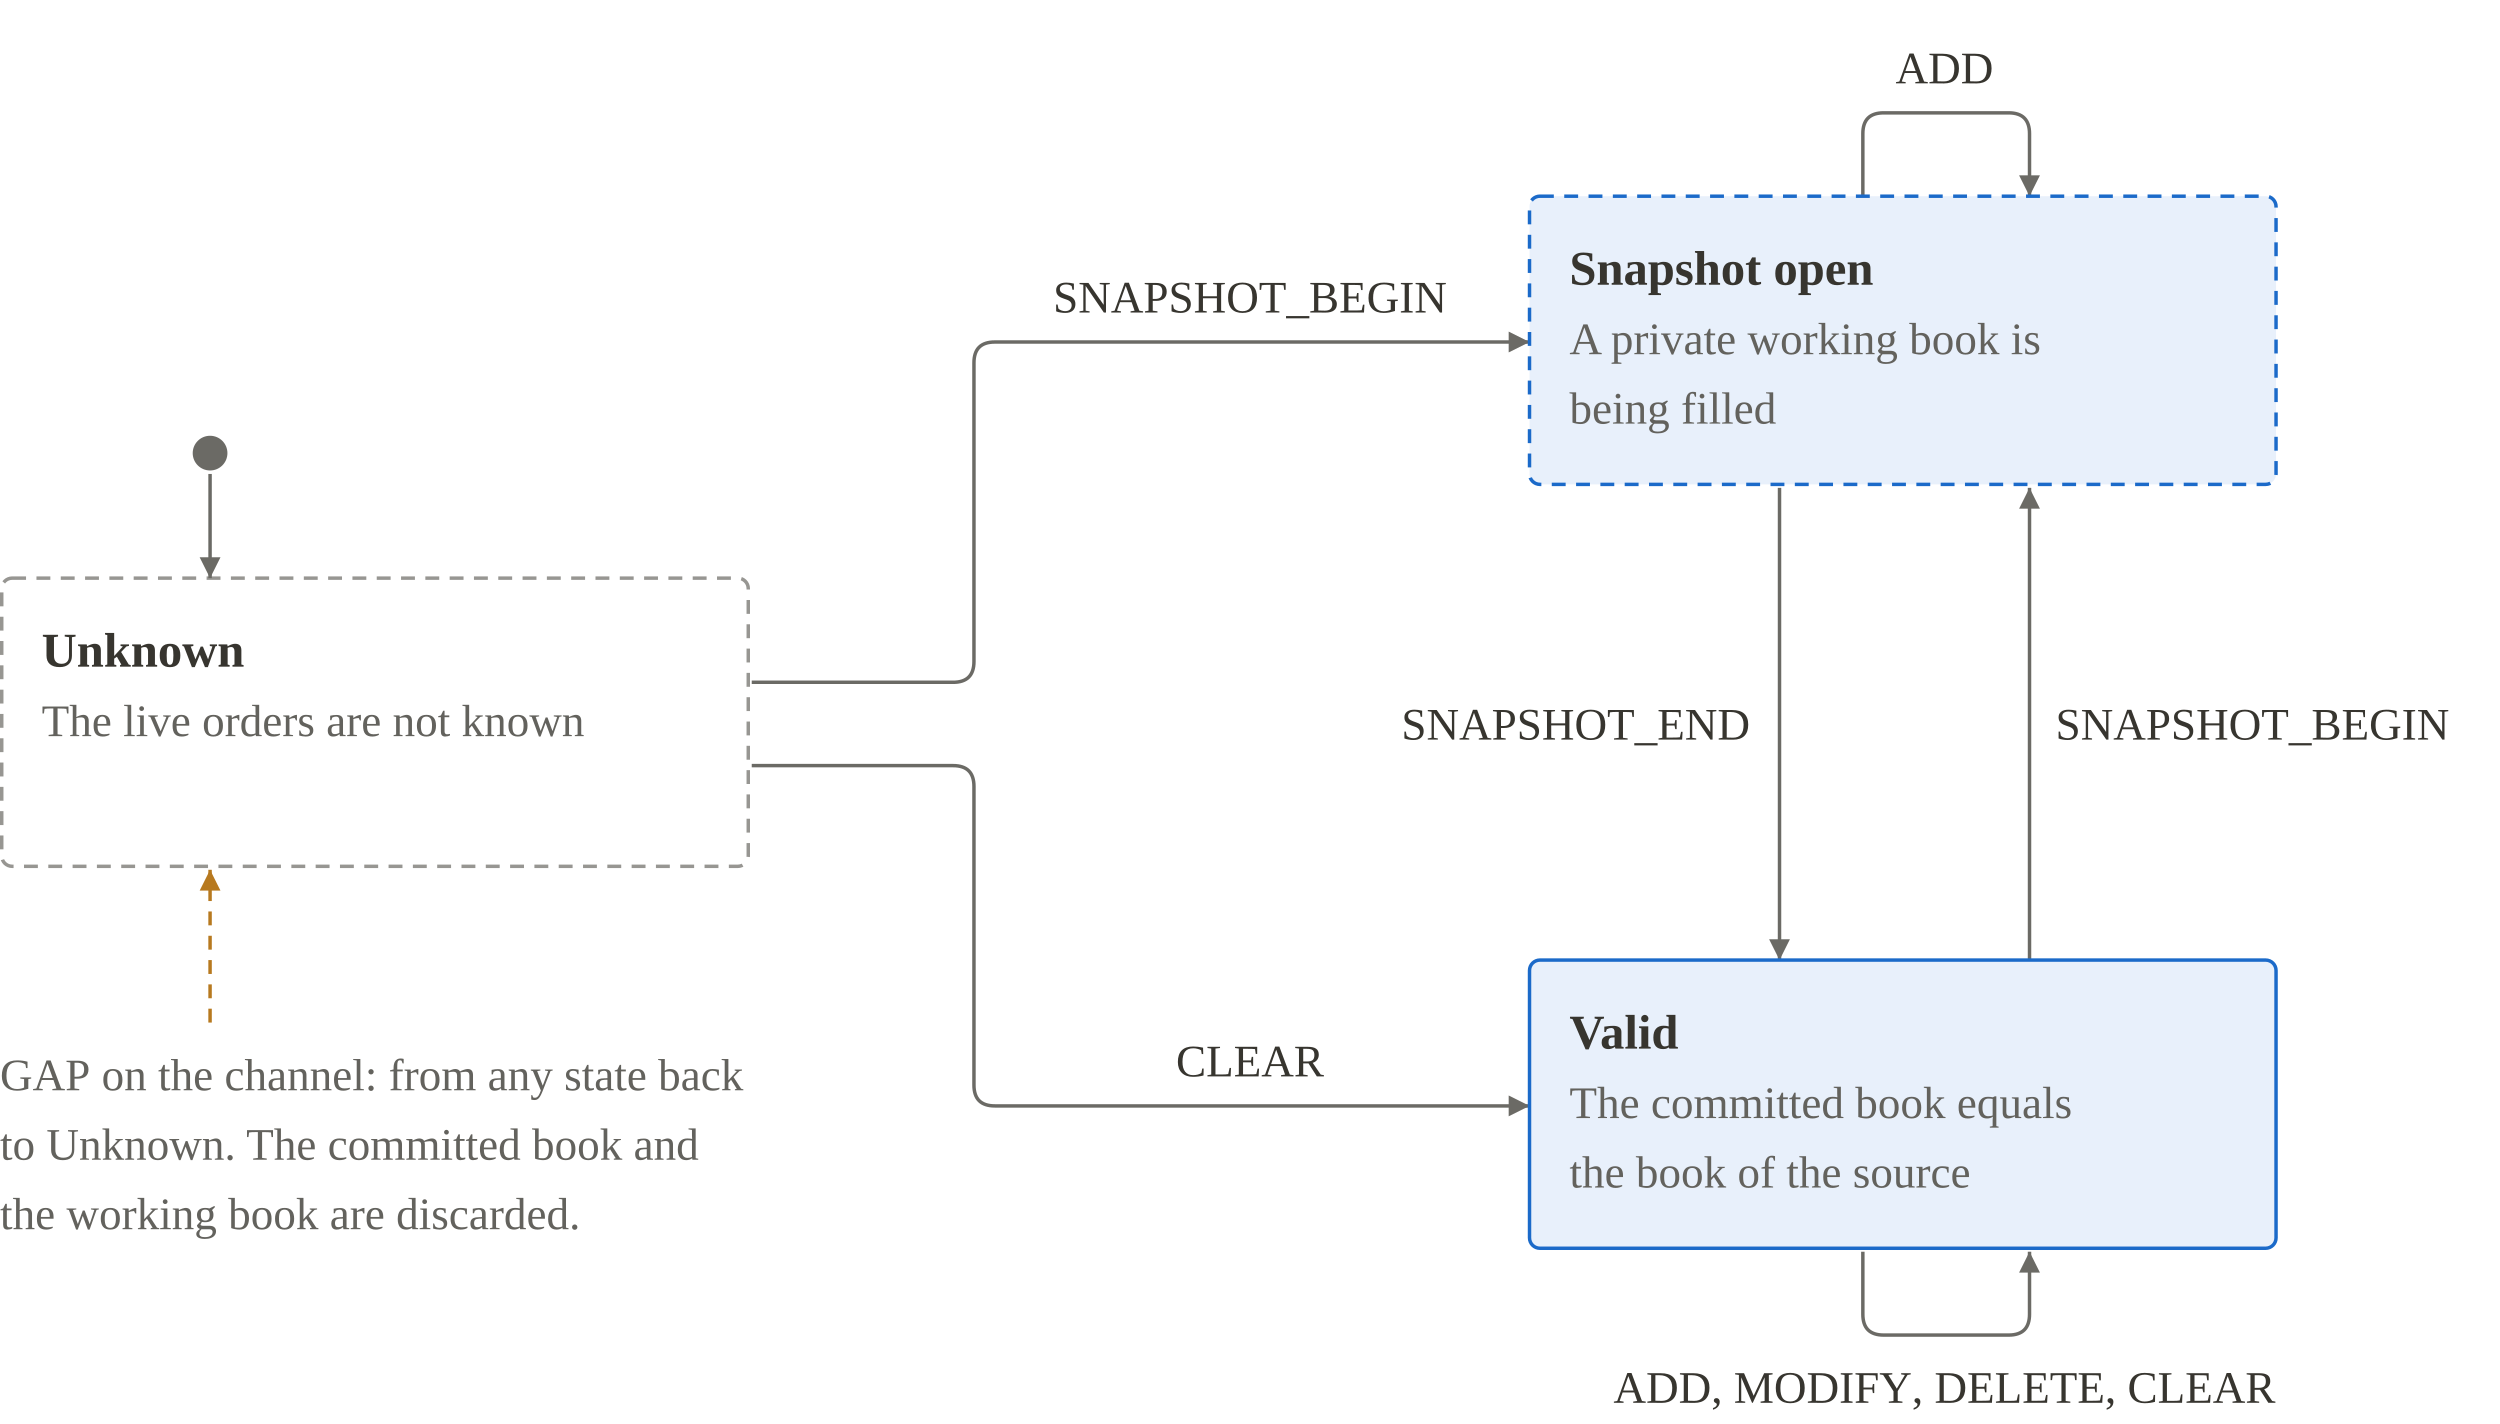
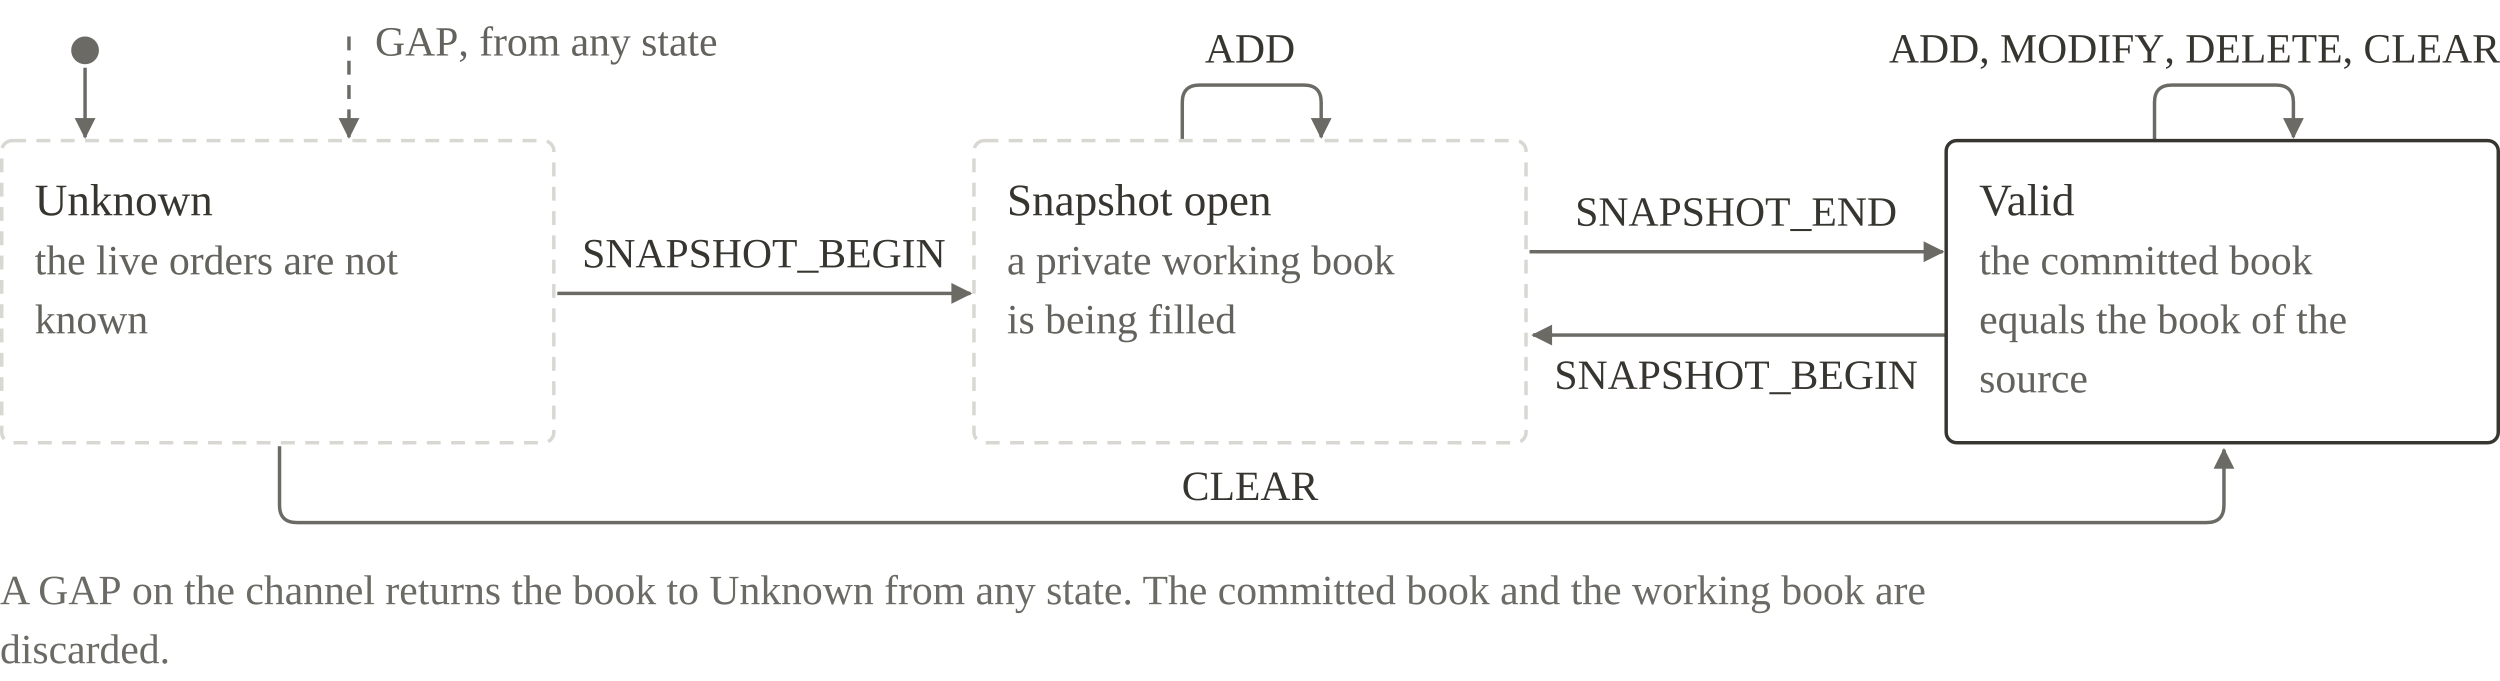
- <svg xmlns="http://www.w3.org/2000/svg" viewBox="0 0 720 410" role="img" aria-labelledby="nwtd-order-book-state-w-title nwtd-order-book-state-w-desc" class="nwt-diagram" font-family="inherit" fill="none">
+ <svg xmlns="http://www.w3.org/2000/svg" viewBox="0 0 720 196" class="nwt-dg" font-family="inherit" role="img">
+   <style>.nwt-dg text{font-size:12px;fill:var(--fg-2,#63625d)}.nwt-dg .t{font-size:13px;font-weight:500;fill:var(--fg,#37352f)}.nwt-dg .p{fill:var(--fg,#37352f)}.nwt-dg .q{fill:var(--fg-3,#6b6a65)}.nwt-dg .m{font-family:var(--font-mono,ui-monospace,monospace)}.nwt-dg .e{text-anchor:end}.nwt-dg .c{text-anchor:middle}.nwt-dg rect,.nwt-dg polygon,.nwt-dg circle{fill:var(--panel,#ffffff);stroke:var(--line-2,#d8d7d2)}.nwt-dg .s{fill:var(--bg-2,#f4f3f0)}.nwt-dg .n{fill:none}.nwt-dg .d{stroke-dasharray:4 3}.nwt-dg .f{stroke:var(--fg,#37352f)}.nwt-dg path{fill:none;stroke:var(--fg-3,#6b6a65)}.nwt-dg .h{stroke:var(--line-2,#d8d7d2)}.nwt-dg .k{fill:var(--fg-3,#6b6a65);stroke:none}.nwt-dg .a{marker-end:url(#a-order-book-state-w)}</style>
  <defs>
-     <marker id="nwtd-order-book-state-w-a-c3" markerWidth="8" markerHeight="8" refX="7" refY="4" orient="auto" markerUnits="userSpaceOnUse">
-       <path d="M1 1L7 4L1 7z" fill="var(--c3, #b7791f)" />
-     </marker>
-     <marker id="nwtd-order-book-state-w-a-fg3" markerWidth="8" markerHeight="8" refX="7" refY="4" orient="auto" markerUnits="userSpaceOnUse">
-       <path d="M1 1L7 4L1 7z" fill="var(--fg-3, #6b6a65)" />
+     <marker id="a-order-book-state-w" markerWidth="7" markerHeight="7" refX="6" refY="3.5" orient="auto" markerUnits="userSpaceOnUse">
+       <path class="k" d="M.5 .5L6.5 3.5L.5 6.5z" />
    </marker>
  </defs>
-   <path d="M60.5 136.5 L60.5 166.5" fill="none" stroke="var(--fg-3, #6b6a65)" marker-end="url(#nwtd-order-book-state-w-a-fg3)" />
-   <path d="M216.5 196.5 L274.5 196.5 Q280.5 196.5 280.5 190.5 L280.5 104.5 Q280.5 98.5 286.5 98.5 L440.5 98.5" fill="none" stroke="var(--fg-3, #6b6a65)" marker-end="url(#nwtd-order-book-state-w-a-fg3)" />
-   <path d="M216.5 220.5 L274.5 220.5 Q280.5 220.5 280.5 226.5 L280.5 312.5 Q280.5 318.5 286.5 318.5 L440.5 318.5" fill="none" stroke="var(--fg-3, #6b6a65)" marker-end="url(#nwtd-order-book-state-w-a-fg3)" />
-   <path d="M512.5 140.5 L512.5 276.5" fill="none" stroke="var(--fg-3, #6b6a65)" marker-end="url(#nwtd-order-book-state-w-a-fg3)" />
-   <path d="M584.5 276.5 L584.5 140.5" fill="none" stroke="var(--fg-3, #6b6a65)" marker-end="url(#nwtd-order-book-state-w-a-fg3)" />
-   <path d="M536.5 56.5 L536.5 38.5 Q536.5 32.5 542.5 32.5 L578.5 32.5 Q584.5 32.5 584.5 38.5 L584.5 56.5" fill="none" stroke="var(--fg-3, #6b6a65)" marker-end="url(#nwtd-order-book-state-w-a-fg3)" />
-   <path d="M536.5 360.5 L536.5 378.5 Q536.5 384.5 542.5 384.5 L578.5 384.5 Q584.5 384.5 584.5 378.5 L584.5 360.5" fill="none" stroke="var(--fg-3, #6b6a65)" marker-end="url(#nwtd-order-book-state-w-a-fg3)" />
-   <path d="M60.5 294.5 L60.5 250.5" fill="none" stroke="var(--c3, #b7791f)" stroke-dasharray="4 3" marker-end="url(#nwtd-order-book-state-w-a-c3)" />
-   <rect x="0.5" y="166.5" width="215" height="83" rx="3" fill="none" stroke="var(--fg-3, #6b6a65)" stroke-opacity="0.7" stroke-dasharray="4 3" />
-   <text x="12" y="192" font-size="14" fill="var(--fg, #37352f)" font-weight="600">Unknown</text>
-   <text x="12" y="212" font-size="13" fill="var(--fg-2, #63625d)">The live orders are not known</text>
-   <rect x="440.5" y="56.5" width="215" height="83" rx="3" fill="var(--c1-bg, #e8f0fb)" stroke="var(--c1, #1b6ac9)" stroke-dasharray="4 3" />
-   <text x="452" y="82" font-size="14" fill="var(--fg, #37352f)" font-weight="600">Snapshot open</text>
-   <text x="452" y="102" font-size="13" fill="var(--fg-2, #63625d)">A private working book is</text>
-   <text x="452" y="122" font-size="13" fill="var(--fg-2, #63625d)">being filled</text>
-   <rect x="440.5" y="276.5" width="215" height="83" rx="3" fill="var(--c1-bg, #e8f0fb)" stroke="var(--c1, #1b6ac9)" />
-   <text x="452" y="302" font-size="14" fill="var(--fg, #37352f)" font-weight="600">Valid</text>
-   <text x="452" y="322" font-size="13" fill="var(--fg-2, #63625d)">The committed book equals</text>
-   <text x="452" y="342" font-size="13" fill="var(--fg-2, #63625d)">the book of the source</text>
-   <circle cx="60.5" cy="130.5" r="5" fill="var(--fg-3, #6b6a65)" />
-   <text x="360" y="90" font-size="13" fill="var(--fg, #37352f)" text-anchor="middle">
-     <tspan font-family="var(--font-mono, ui-monospace, monospace)">SNAPSHOT_BEGIN</tspan>
+   <path class="a" d="M24.5 19.5V39.5" />
+   <path class="a d" d="M100.5 10.5V39.5" />
+   <path class="a" d="M160.5 84.5H279.5" />
+   <path class="a" d="M440.5 72.5H559.5" />
+   <path class="a" d="M560.5 96.5H441.5" />
+   <path class="a" d="M80.5 128.5L80.5 145.5Q80.5 150.5 85.5 150.5L635.5 150.5Q640.5 150.5 640.5 145.5V129.5" />
+   <path class="a" d="M340.5 40.5L340.5 29.5Q340.5 24.5 345.5 24.5L375.5 24.5Q380.5 24.5 380.5 29.5V39.5" />
+   <path class="a" d="M620.5 40.5L620.5 29.5Q620.5 24.5 625.5 24.5L655.5 24.5Q660.5 24.5 660.5 29.5V39.5" />
+   <rect class="n d" x="0.5" y="40.5" width="159" height="87" rx="3" />
+   <text x="10" y="62" class="t">Unknown</text>
+   <text x="10" y="79">the live orders are not</text>
+   <text x="10" y="96">known</text>
+   <rect class="d" x="280.5" y="40.5" width="159" height="87" rx="3" />
+   <text x="290" y="62" class="t">Snapshot open</text>
+   <text x="290" y="79">a private working book</text>
+   <text x="290" y="96">is being filled</text>
+   <rect class="f" x="560.5" y="40.5" width="159" height="87" rx="3" />
+   <text x="570" y="62" class="t">Valid</text>
+   <text x="570" y="79">the committed book</text>
+   <text x="570" y="96">equals the book of the</text>
+   <text x="570" y="113">source</text>
+   <circle class="k" cx="24.5" cy="14.5" r="4" />
+   <text x="108" y="16">
+     <tspan class="m">GAP</tspan>, from any state</text>
+   <text x="220" y="77" class="p c m">SNAPSHOT_BEGIN</text>
+   <text x="500" y="65" class="p c m">SNAPSHOT_END</text>
+   <text x="500" y="112" class="p c m">SNAPSHOT_BEGIN</text>
+   <text x="360" y="144" class="p c m">CLEAR</text>
+   <text x="360" y="18" class="p c m">ADD</text>
+   <text x="720" y="18" class="p e">
+     <tspan class="m">ADD</tspan>, <tspan class="m">MODIFY</tspan>, <tspan class="m">DELETE</tspan>, <tspan class="m">CLEAR</tspan>
  </text>
-   <text x="360" y="310" font-size="13" fill="var(--fg, #37352f)" text-anchor="middle">
-     <tspan font-family="var(--font-mono, ui-monospace, monospace)">CLEAR</tspan>
-   </text>
-   <text x="504" y="213" font-size="13" fill="var(--fg, #37352f)" text-anchor="end">
-     <tspan font-family="var(--font-mono, ui-monospace, monospace)">SNAPSHOT_END</tspan>
-   </text>
-   <text x="592" y="213" font-size="13" fill="var(--fg, #37352f)">
-     <tspan font-family="var(--font-mono, ui-monospace, monospace)">SNAPSHOT_BEGIN</tspan>
-   </text>
-   <text x="560" y="24" font-size="13" fill="var(--fg, #37352f)" text-anchor="middle">
-     <tspan font-family="var(--font-mono, ui-monospace, monospace)">ADD</tspan>
-   </text>
-   <text x="560" y="404" font-size="13" fill="var(--fg, #37352f)" text-anchor="middle">
-     <tspan font-family="var(--font-mono, ui-monospace, monospace)">ADD</tspan>, <tspan font-family="var(--font-mono, ui-monospace, monospace)">MODIFY</tspan>, <tspan font-family="var(--font-mono, ui-monospace, monospace)">DELETE</tspan>, <tspan font-family="var(--font-mono, ui-monospace, monospace)">CLEAR</tspan>
-   </text>
-   <text x="0" y="314" font-size="13" fill="var(--fg-2, #63625d)">
-     <tspan font-family="var(--font-mono, ui-monospace, monospace)">GAP</tspan> on the channel: from any state back</text>
-   <text x="0" y="334" font-size="13" fill="var(--fg-2, #63625d)">to Unknown. The committed book and</text>
-   <text x="0" y="354" font-size="13" fill="var(--fg-2, #63625d)">the working book are discarded.</text>
+   <text x="0" y="174" class="q">A <tspan class="m">GAP</tspan> on the channel returns the book to Unknown from any state. The committed book and the working book are</text>
+   <text x="0" y="191" class="q">discarded.</text>
</svg>
